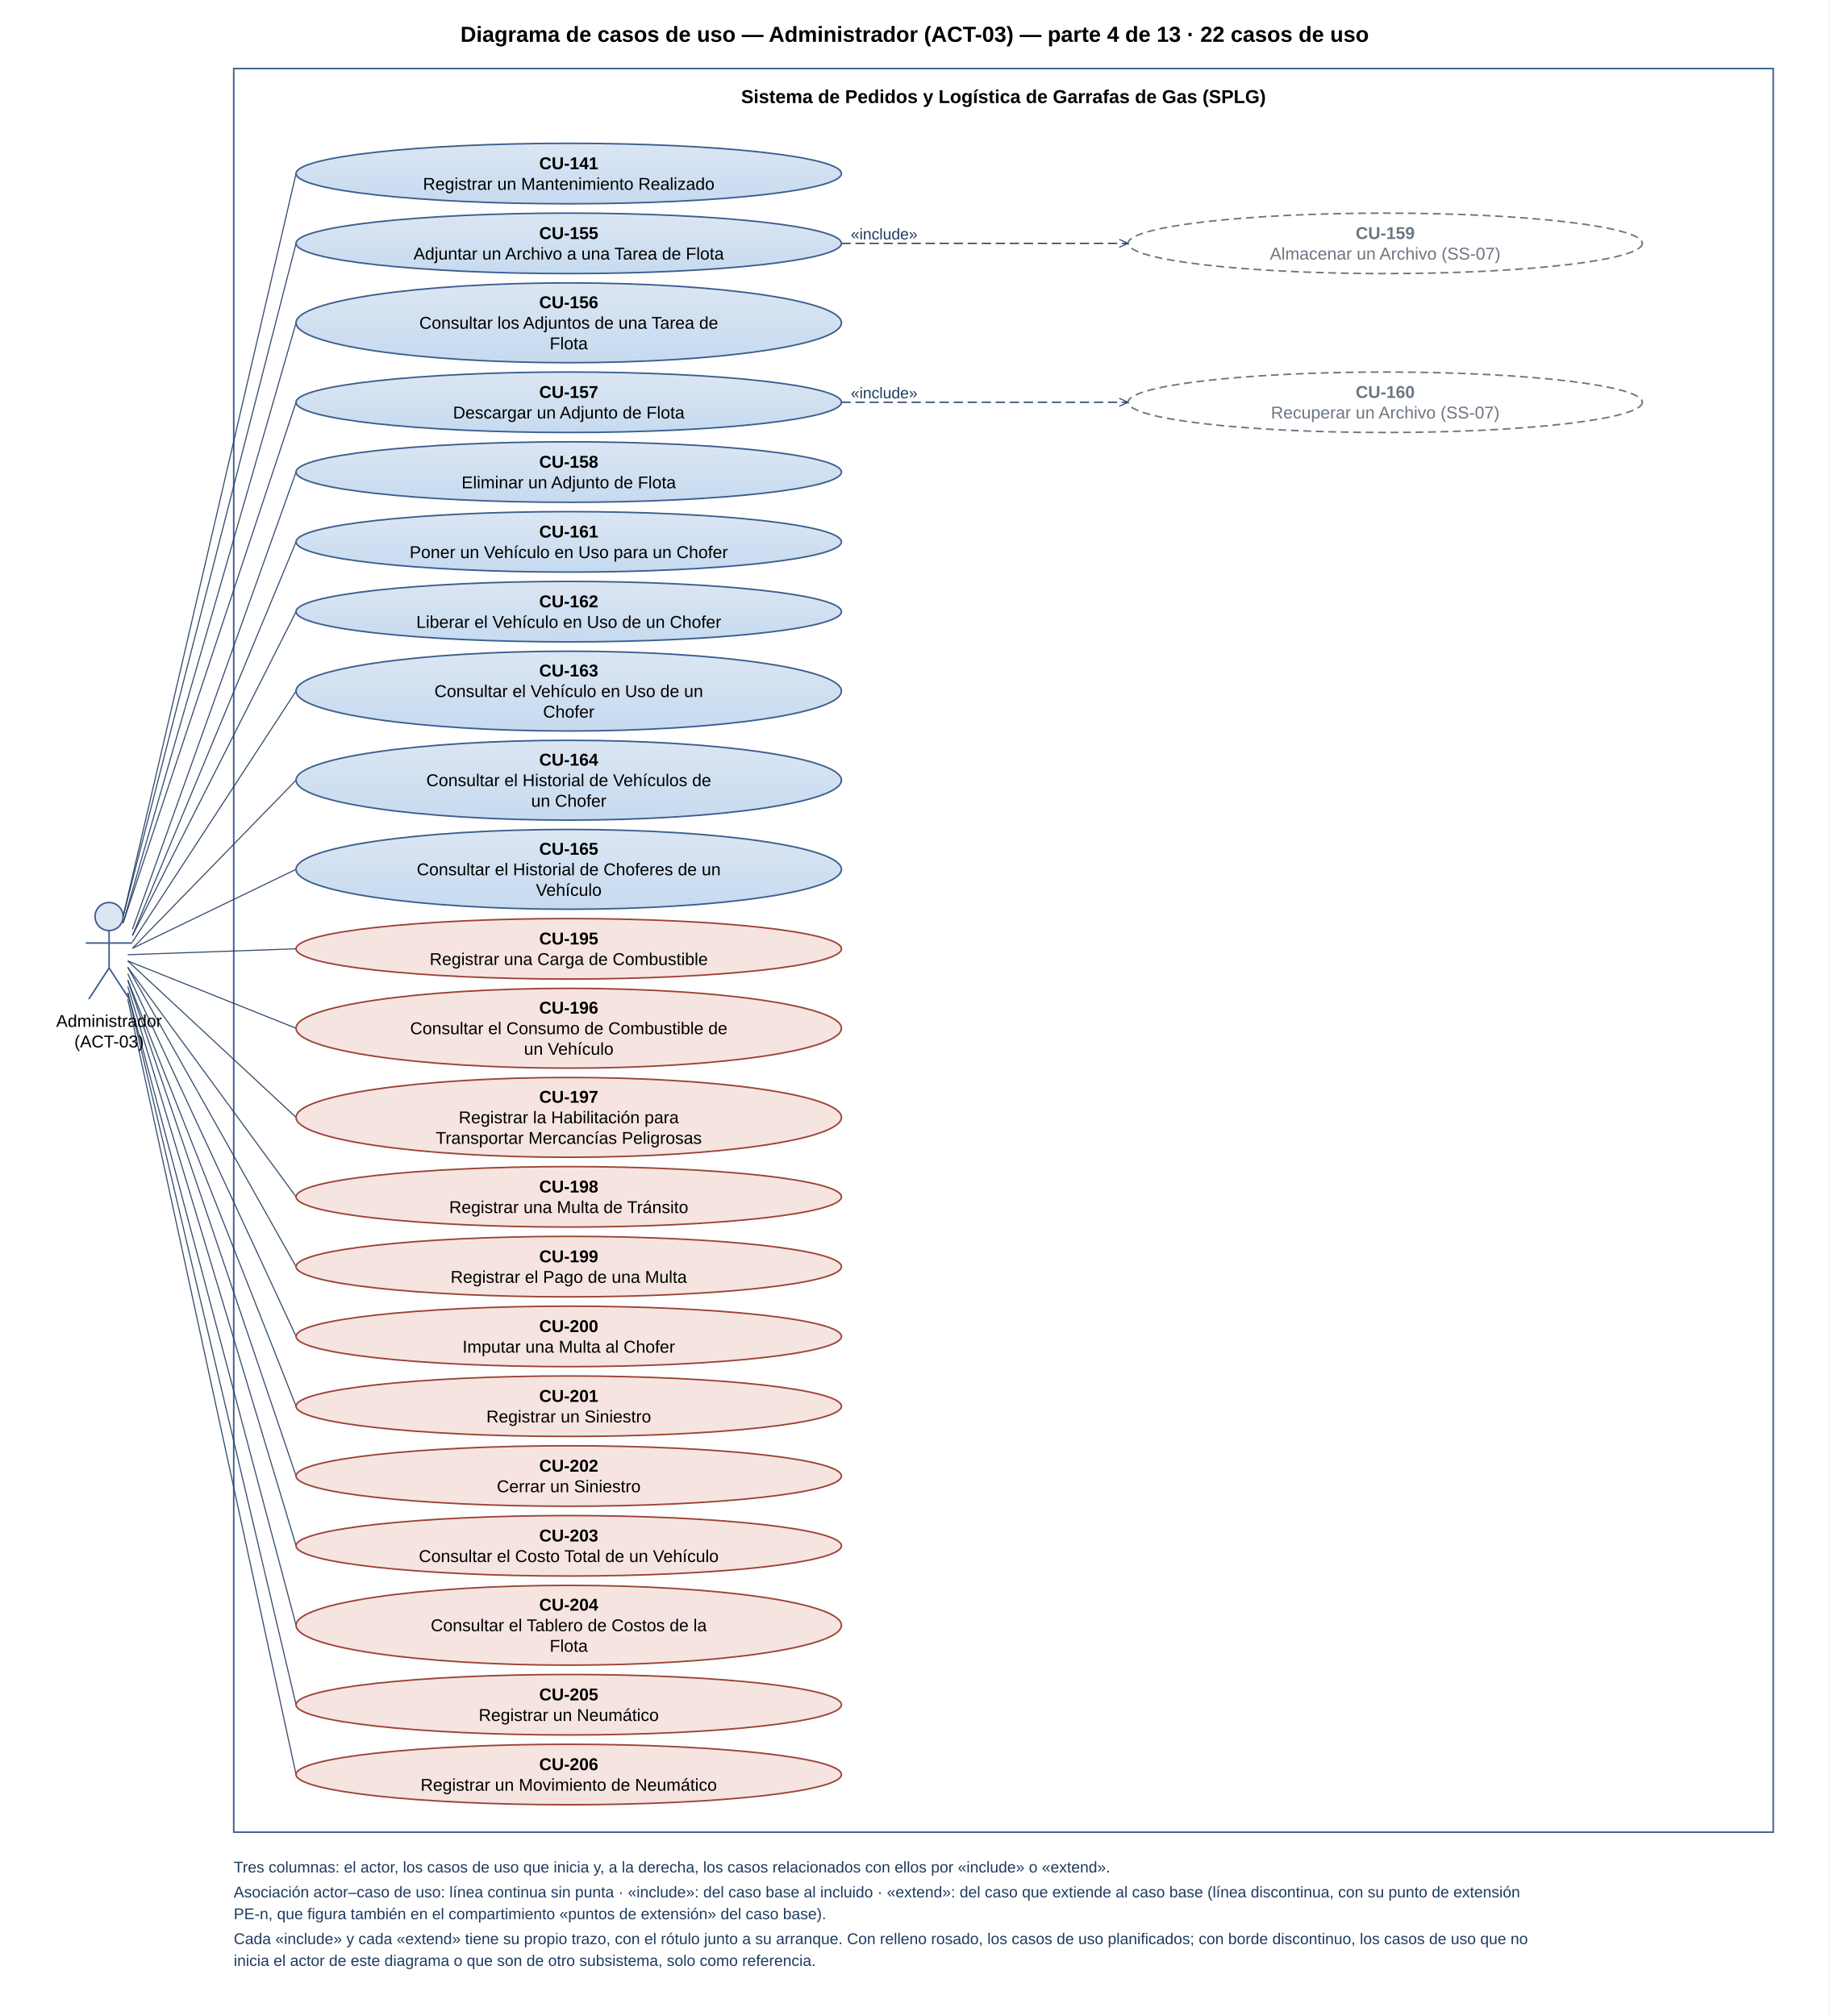
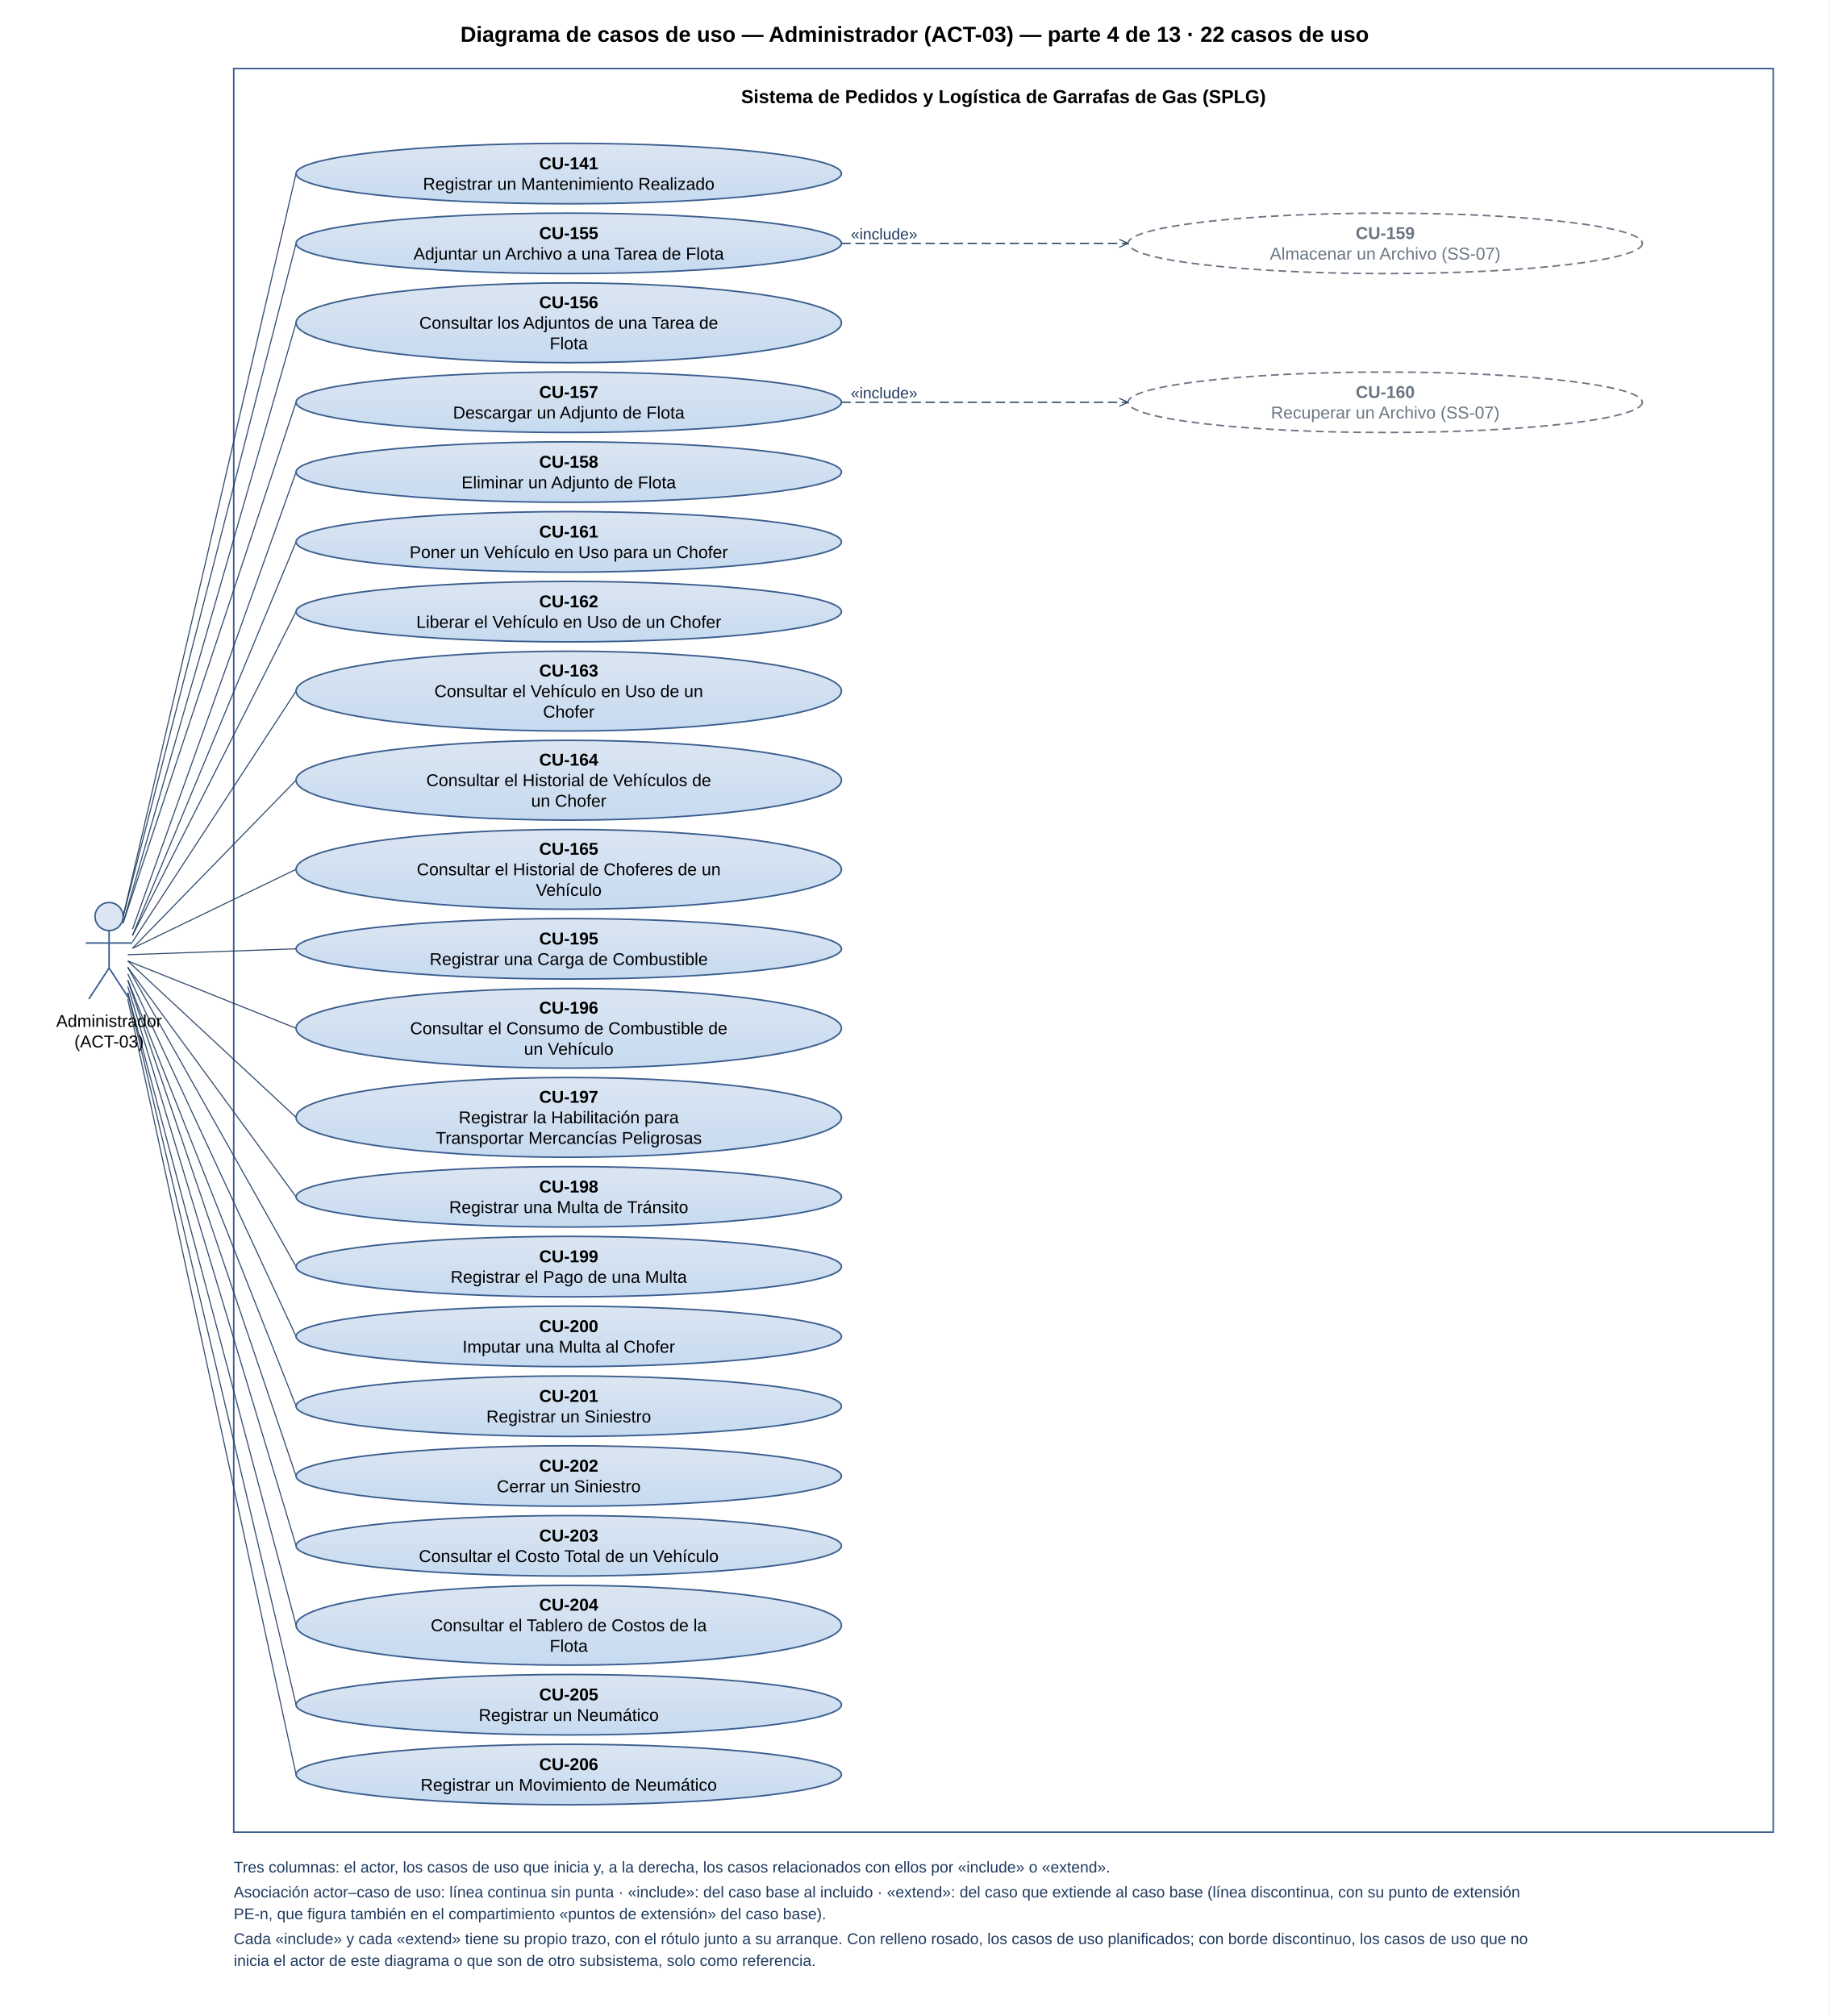
<svg xmlns="http://www.w3.org/2000/svg" width="1174" height="1294" viewBox="0 0 1174 1294" font-family="Arial, Helvetica, sans-serif">
  <defs>
    <marker id="abre" viewBox="0 0 10 10" refX="9" refY="5" markerWidth="8" markerHeight="8" orient="auto">
      <path d="M0 1 L9 5 L0 9" fill="none" stroke="#1F3A5F" stroke-width="1" />
    </marker>
    <marker id="hueco" viewBox="0 0 12 12" refX="11" refY="6" markerWidth="11" markerHeight="11" orient="auto">
      <path d="M1 1 L11 6 L1 11 Z" fill="#FFFFFF" stroke="#1F3A5F" stroke-width="1" />
    </marker>
    <linearGradient id="vp" x1="0" y1="0" x2="0" y2="1">
      <stop offset="0" stop-color="#DCE6F2" />
      <stop offset="1" stop-color="#C6DAF0" />
    </linearGradient>
  </defs>
  <rect width="100%" height="100%" fill="#FFFFFF" />
  <text x="587.0" y="22.0" font-size="14" text-anchor="middle" dominant-baseline="central" fill="#000000" font-weight="bold">Diagrama de casos de uso — Administrador (ACT-03) — parte 4 de 13 · 22 casos de uso</text>
  <rect class="limite" data-x="150" data-y="44" data-w="988" data-h="1132" x="150" y="44" width="988" height="1132" fill="#FFFFFF" stroke="#3C5F8F" stroke-width="1.0" />
  <text x="644.0" y="62.0" font-size="12" text-anchor="middle" dominant-baseline="central" fill="#000000" font-weight="bold">Sistema de Pedidos y Logística de Garrafas de Gas (SPLG)</text>
  <path class="asoc" data-act="03" data-cu="CU-141" data-rol="principal" d="M79.0 588.3 L190.0 111.4" fill="none" stroke="#1F3A5F" stroke-width="0.7" opacity="0.9" />
  <path class="asoc" data-act="03" data-cu="CU-155" data-rol="principal" d="M79.0 588.3 L190.0 156.2" fill="none" stroke="#1F3A5F" stroke-width="0.7" opacity="0.9" />
  <path class="asoc" data-act="03" data-cu="CU-156" data-rol="principal" d="M79.0 592.4 L190.0 207.2" fill="none" stroke="#1F3A5F" stroke-width="0.7" opacity="0.9" />
  <path class="asoc" data-act="03" data-cu="CU-157" data-rol="principal" d="M79.0 592.4 L190.0 258.2" fill="none" stroke="#1F3A5F" stroke-width="0.7" opacity="0.9" />
  <path class="asoc" data-act="03" data-cu="CU-158" data-rol="principal" d="M85.0 596.5 L190.0 303.0" fill="none" stroke="#1F3A5F" stroke-width="0.7" opacity="0.9" />
  <path class="asoc" data-act="03" data-cu="CU-161" data-rol="principal" d="M85.0 600.5 L190.0 347.8" fill="none" stroke="#1F3A5F" stroke-width="0.7" opacity="0.9" />
  <path class="asoc" data-act="03" data-cu="CU-162" data-rol="principal" d="M85.0 600.5 L190.0 392.6" fill="none" stroke="#1F3A5F" stroke-width="0.7" opacity="0.9" />
  <path class="asoc" data-act="03" data-cu="CU-163" data-rol="principal" d="M85.0 604.6 L190.0 443.6" fill="none" stroke="#1F3A5F" stroke-width="0.7" opacity="0.9" />
  <path class="asoc" data-act="03" data-cu="CU-164" data-rol="principal" d="M85.0 608.7 L190.0 500.8" fill="none" stroke="#1F3A5F" stroke-width="0.7" opacity="0.9" />
  <path class="asoc" data-act="03" data-cu="CU-165" data-rol="principal" d="M85.0 608.7 L190.0 558.0" fill="none" stroke="#1F3A5F" stroke-width="0.7" opacity="0.9" />
  <path class="asoc" data-act="03" data-cu="CU-195" data-rol="principal" d="M82.0 612.8 L190.0 609.0" fill="none" stroke="#1F3A5F" stroke-width="0.7" opacity="0.9" />
  <path class="asoc" data-act="03" data-cu="CU-196" data-rol="principal" d="M82.0 616.8 L190.0 660.0" fill="none" stroke="#1F3A5F" stroke-width="0.7" opacity="0.9" />
  <path class="asoc" data-act="03" data-cu="CU-197" data-rol="principal" d="M82.0 616.8 L190.0 717.2" fill="none" stroke="#1F3A5F" stroke-width="0.7" opacity="0.9" />
  <path class="asoc" data-act="03" data-cu="CU-198" data-rol="principal" d="M82.0 620.9 L190.0 768.2" fill="none" stroke="#1F3A5F" stroke-width="0.7" opacity="0.9" />
  <path class="asoc" data-act="03" data-cu="CU-199" data-rol="principal" d="M82.0 620.9 L190.0 813.0" fill="none" stroke="#1F3A5F" stroke-width="0.7" opacity="0.9" />
  <path class="asoc" data-act="03" data-cu="CU-200" data-rol="principal" d="M82.0 625.0 L190.0 857.8" fill="none" stroke="#1F3A5F" stroke-width="0.7" opacity="0.9" />
  <path class="asoc" data-act="03" data-cu="CU-201" data-rol="principal" d="M82.0 629.1 L190.0 902.6" fill="none" stroke="#1F3A5F" stroke-width="0.7" opacity="0.9" />
  <path class="asoc" data-act="03" data-cu="CU-202" data-rol="principal" d="M82.0 629.1 L190.0 947.4" fill="none" stroke="#1F3A5F" stroke-width="0.7" opacity="0.9" />
  <path class="asoc" data-act="03" data-cu="CU-203" data-rol="principal" d="M82.0 633.1 L190.0 992.2" fill="none" stroke="#1F3A5F" stroke-width="0.7" opacity="0.9" />
  <path class="asoc" data-act="03" data-cu="CU-204" data-rol="principal" d="M82.0 637.2 L190.0 1043.2" fill="none" stroke="#1F3A5F" stroke-width="0.7" opacity="0.9" />
  <path class="asoc" data-act="03" data-cu="CU-205" data-rol="principal" d="M82.0 637.2 L190.0 1094.2" fill="none" stroke="#1F3A5F" stroke-width="0.7" opacity="0.9" />
  <path class="asoc" data-act="03" data-cu="CU-206" data-rol="principal" d="M82.0 641.3 L190.0 1139.0" fill="none" stroke="#1F3A5F" stroke-width="0.7" opacity="0.9" />
  <path class="rel" data-tipo="include" data-desde="CU-155" data-hasta="CU-159" d="M540.0 156.2 H640.0 V156.2 H724.0" fill="none" stroke="#1F3A5F" stroke-width="0.8" stroke-dasharray="6 3" marker-end="url(#abre)" />
  <g class="etiqueta" data-tipo="include" data-desde="CU-155" data-hasta="CU-159">
    <text x="546.0" y="150.2" font-size="10" text-anchor="start" dominant-baseline="central" fill="#1F3A5F">«include»</text>
  </g>
  <path class="rel" data-tipo="include" data-desde="CU-157" data-hasta="CU-160" d="M540.0 258.2 H640.0 V258.2 H724.0" fill="none" stroke="#1F3A5F" stroke-width="0.8" stroke-dasharray="6 3" marker-end="url(#abre)" />
  <g class="etiqueta" data-tipo="include" data-desde="CU-157" data-hasta="CU-160">
    <text x="546.0" y="252.2" font-size="10" text-anchor="start" dominant-baseline="central" fill="#1F3A5F">«include»</text>
  </g>
  <g class="cu" data-cu="CU-141" data-x="365" data-y="111">
    <ellipse cx="365.0" cy="111.4" rx="175" ry="19.4" fill="url(#vp)" stroke="#3C5F8F" stroke-width="1.0" />
    <text x="365.0" y="104.8" font-size="11" text-anchor="middle" dominant-baseline="central" fill="#000000" font-weight="bold">CU-141</text>
    <text x="365.0" y="118.0" font-size="11" text-anchor="middle" dominant-baseline="central" fill="#000000">Registrar un Mantenimiento Realizado</text>
  </g>
  <g class="cu" data-cu="CU-155" data-x="365" data-y="156">
    <ellipse cx="365.0" cy="156.2" rx="175" ry="19.4" fill="url(#vp)" stroke="#3C5F8F" stroke-width="1.0" />
    <text x="365.0" y="149.6" font-size="11" text-anchor="middle" dominant-baseline="central" fill="#000000" font-weight="bold">CU-155</text>
    <text x="365.0" y="162.8" font-size="11" text-anchor="middle" dominant-baseline="central" fill="#000000">Adjuntar un Archivo a una Tarea de Flota</text>
  </g>
  <g class="cu" data-cu="CU-156" data-x="365" data-y="207">
    <ellipse cx="365.0" cy="207.2" rx="175" ry="25.6" fill="url(#vp)" stroke="#3C5F8F" stroke-width="1.0" />
    <text x="365.0" y="194.0" font-size="11" text-anchor="middle" dominant-baseline="central" fill="#000000" font-weight="bold">CU-156</text>
    <text x="365.0" y="207.2" font-size="11" text-anchor="middle" dominant-baseline="central" fill="#000000">Consultar los Adjuntos de una Tarea de</text>
    <text x="365.0" y="220.4" font-size="11" text-anchor="middle" dominant-baseline="central" fill="#000000">Flota</text>
  </g>
  <g class="cu" data-cu="CU-157" data-x="365" data-y="258">
    <ellipse cx="365.0" cy="258.2" rx="175" ry="19.4" fill="url(#vp)" stroke="#3C5F8F" stroke-width="1.0" />
    <text x="365.0" y="251.6" font-size="11" text-anchor="middle" dominant-baseline="central" fill="#000000" font-weight="bold">CU-157</text>
    <text x="365.0" y="264.8" font-size="11" text-anchor="middle" dominant-baseline="central" fill="#000000">Descargar un Adjunto de Flota</text>
  </g>
  <g class="cu" data-cu="CU-158" data-x="365" data-y="303">
    <ellipse cx="365.0" cy="303.0" rx="175" ry="19.4" fill="url(#vp)" stroke="#3C5F8F" stroke-width="1.0" />
    <text x="365.0" y="296.4" font-size="11" text-anchor="middle" dominant-baseline="central" fill="#000000" font-weight="bold">CU-158</text>
    <text x="365.0" y="309.6" font-size="11" text-anchor="middle" dominant-baseline="central" fill="#000000">Eliminar un Adjunto de Flota</text>
  </g>
  <g class="cu" data-cu="CU-161" data-x="365" data-y="348">
    <ellipse cx="365.0" cy="347.8" rx="175" ry="19.4" fill="url(#vp)" stroke="#3C5F8F" stroke-width="1.0" />
    <text x="365.0" y="341.2" font-size="11" text-anchor="middle" dominant-baseline="central" fill="#000000" font-weight="bold">CU-161</text>
    <text x="365.0" y="354.4" font-size="11" text-anchor="middle" dominant-baseline="central" fill="#000000">Poner un Vehículo en Uso para un Chofer</text>
  </g>
  <g class="cu" data-cu="CU-162" data-x="365" data-y="393">
    <ellipse cx="365.0" cy="392.6" rx="175" ry="19.4" fill="url(#vp)" stroke="#3C5F8F" stroke-width="1.0" />
    <text x="365.0" y="386.0" font-size="11" text-anchor="middle" dominant-baseline="central" fill="#000000" font-weight="bold">CU-162</text>
    <text x="365.0" y="399.2" font-size="11" text-anchor="middle" dominant-baseline="central" fill="#000000">Liberar el Vehículo en Uso de un Chofer</text>
  </g>
  <g class="cu" data-cu="CU-163" data-x="365" data-y="444">
    <ellipse cx="365.0" cy="443.6" rx="175" ry="25.6" fill="url(#vp)" stroke="#3C5F8F" stroke-width="1.0" />
    <text x="365.0" y="430.4" font-size="11" text-anchor="middle" dominant-baseline="central" fill="#000000" font-weight="bold">CU-163</text>
    <text x="365.0" y="443.6" font-size="11" text-anchor="middle" dominant-baseline="central" fill="#000000">Consultar el Vehículo en Uso de un</text>
    <text x="365.0" y="456.8" font-size="11" text-anchor="middle" dominant-baseline="central" fill="#000000">Chofer</text>
  </g>
  <g class="cu" data-cu="CU-164" data-x="365" data-y="501">
    <ellipse cx="365.0" cy="500.8" rx="175" ry="25.6" fill="url(#vp)" stroke="#3C5F8F" stroke-width="1.0" />
    <text x="365.0" y="487.6" font-size="11" text-anchor="middle" dominant-baseline="central" fill="#000000" font-weight="bold">CU-164</text>
    <text x="365.0" y="500.8" font-size="11" text-anchor="middle" dominant-baseline="central" fill="#000000">Consultar el Historial de Vehículos de</text>
    <text x="365.0" y="514.0" font-size="11" text-anchor="middle" dominant-baseline="central" fill="#000000">un Chofer</text>
  </g>
  <g class="cu" data-cu="CU-165" data-x="365" data-y="558">
    <ellipse cx="365.0" cy="558.0" rx="175" ry="25.6" fill="url(#vp)" stroke="#3C5F8F" stroke-width="1.0" />
    <text x="365.0" y="544.8" font-size="11" text-anchor="middle" dominant-baseline="central" fill="#000000" font-weight="bold">CU-165</text>
    <text x="365.0" y="558.0" font-size="11" text-anchor="middle" dominant-baseline="central" fill="#000000">Consultar el Historial de Choferes de un</text>
    <text x="365.0" y="571.2" font-size="11" text-anchor="middle" dominant-baseline="central" fill="#000000">Vehículo</text>
  </g>
  <g class="cu" data-cu="CU-195" data-x="365" data-y="609">
-     <ellipse cx="365.0" cy="609.0" rx="175" ry="19.4" fill="#F6E4E1" stroke="#9C4436" stroke-width="1.0" />
+     <ellipse cx="365.0" cy="609.0" rx="175" ry="19.4" fill="url(#vp)" stroke="#3C5F8F" stroke-width="1.0" />
    <text x="365.0" y="602.4" font-size="11" text-anchor="middle" dominant-baseline="central" fill="#000000" font-weight="bold">CU-195</text>
    <text x="365.0" y="615.6" font-size="11" text-anchor="middle" dominant-baseline="central" fill="#000000">Registrar una Carga de Combustible</text>
  </g>
  <g class="cu" data-cu="CU-196" data-x="365" data-y="660">
-     <ellipse cx="365.0" cy="660.0" rx="175" ry="25.6" fill="#F6E4E1" stroke="#9C4436" stroke-width="1.0" />
+     <ellipse cx="365.0" cy="660.0" rx="175" ry="25.6" fill="url(#vp)" stroke="#3C5F8F" stroke-width="1.0" />
    <text x="365.0" y="646.8" font-size="11" text-anchor="middle" dominant-baseline="central" fill="#000000" font-weight="bold">CU-196</text>
    <text x="365.0" y="660.0" font-size="11" text-anchor="middle" dominant-baseline="central" fill="#000000">Consultar el Consumo de Combustible de</text>
    <text x="365.0" y="673.2" font-size="11" text-anchor="middle" dominant-baseline="central" fill="#000000">un Vehículo</text>
  </g>
  <g class="cu" data-cu="CU-197" data-x="365" data-y="717">
-     <ellipse cx="365.0" cy="717.2" rx="175" ry="25.6" fill="#F6E4E1" stroke="#9C4436" stroke-width="1.0" />
+     <ellipse cx="365.0" cy="717.2" rx="175" ry="25.6" fill="url(#vp)" stroke="#3C5F8F" stroke-width="1.0" />
    <text x="365.0" y="704.0" font-size="11" text-anchor="middle" dominant-baseline="central" fill="#000000" font-weight="bold">CU-197</text>
    <text x="365.0" y="717.2" font-size="11" text-anchor="middle" dominant-baseline="central" fill="#000000">Registrar la Habilitación para</text>
    <text x="365.0" y="730.4" font-size="11" text-anchor="middle" dominant-baseline="central" fill="#000000">Transportar Mercancías Peligrosas</text>
  </g>
  <g class="cu" data-cu="CU-198" data-x="365" data-y="768">
-     <ellipse cx="365.0" cy="768.2" rx="175" ry="19.4" fill="#F6E4E1" stroke="#9C4436" stroke-width="1.0" />
+     <ellipse cx="365.0" cy="768.2" rx="175" ry="19.4" fill="url(#vp)" stroke="#3C5F8F" stroke-width="1.0" />
    <text x="365.0" y="761.6" font-size="11" text-anchor="middle" dominant-baseline="central" fill="#000000" font-weight="bold">CU-198</text>
    <text x="365.0" y="774.8" font-size="11" text-anchor="middle" dominant-baseline="central" fill="#000000">Registrar una Multa de Tránsito</text>
  </g>
  <g class="cu" data-cu="CU-199" data-x="365" data-y="813">
-     <ellipse cx="365.0" cy="813.0" rx="175" ry="19.4" fill="#F6E4E1" stroke="#9C4436" stroke-width="1.0" />
+     <ellipse cx="365.0" cy="813.0" rx="175" ry="19.4" fill="url(#vp)" stroke="#3C5F8F" stroke-width="1.0" />
    <text x="365.0" y="806.4" font-size="11" text-anchor="middle" dominant-baseline="central" fill="#000000" font-weight="bold">CU-199</text>
    <text x="365.0" y="819.6" font-size="11" text-anchor="middle" dominant-baseline="central" fill="#000000">Registrar el Pago de una Multa</text>
  </g>
  <g class="cu" data-cu="CU-200" data-x="365" data-y="858">
-     <ellipse cx="365.0" cy="857.8" rx="175" ry="19.4" fill="#F6E4E1" stroke="#9C4436" stroke-width="1.0" />
+     <ellipse cx="365.0" cy="857.8" rx="175" ry="19.4" fill="url(#vp)" stroke="#3C5F8F" stroke-width="1.0" />
    <text x="365.0" y="851.2" font-size="11" text-anchor="middle" dominant-baseline="central" fill="#000000" font-weight="bold">CU-200</text>
    <text x="365.0" y="864.4" font-size="11" text-anchor="middle" dominant-baseline="central" fill="#000000">Imputar una Multa al Chofer</text>
  </g>
  <g class="cu" data-cu="CU-201" data-x="365" data-y="903">
-     <ellipse cx="365.0" cy="902.6" rx="175" ry="19.4" fill="#F6E4E1" stroke="#9C4436" stroke-width="1.0" />
+     <ellipse cx="365.0" cy="902.6" rx="175" ry="19.4" fill="url(#vp)" stroke="#3C5F8F" stroke-width="1.0" />
    <text x="365.0" y="896.0" font-size="11" text-anchor="middle" dominant-baseline="central" fill="#000000" font-weight="bold">CU-201</text>
    <text x="365.0" y="909.2" font-size="11" text-anchor="middle" dominant-baseline="central" fill="#000000">Registrar un Siniestro</text>
  </g>
  <g class="cu" data-cu="CU-202" data-x="365" data-y="947">
-     <ellipse cx="365.0" cy="947.4" rx="175" ry="19.4" fill="#F6E4E1" stroke="#9C4436" stroke-width="1.0" />
+     <ellipse cx="365.0" cy="947.4" rx="175" ry="19.4" fill="url(#vp)" stroke="#3C5F8F" stroke-width="1.0" />
    <text x="365.0" y="940.8" font-size="11" text-anchor="middle" dominant-baseline="central" fill="#000000" font-weight="bold">CU-202</text>
    <text x="365.0" y="954.0" font-size="11" text-anchor="middle" dominant-baseline="central" fill="#000000">Cerrar un Siniestro</text>
  </g>
  <g class="cu" data-cu="CU-203" data-x="365" data-y="992">
-     <ellipse cx="365.0" cy="992.2" rx="175" ry="19.4" fill="#F6E4E1" stroke="#9C4436" stroke-width="1.0" />
+     <ellipse cx="365.0" cy="992.2" rx="175" ry="19.4" fill="url(#vp)" stroke="#3C5F8F" stroke-width="1.0" />
    <text x="365.0" y="985.6" font-size="11" text-anchor="middle" dominant-baseline="central" fill="#000000" font-weight="bold">CU-203</text>
    <text x="365.0" y="998.8" font-size="11" text-anchor="middle" dominant-baseline="central" fill="#000000">Consultar el Costo Total de un Vehículo</text>
  </g>
  <g class="cu" data-cu="CU-204" data-x="365" data-y="1043">
-     <ellipse cx="365.0" cy="1043.2" rx="175" ry="25.6" fill="#F6E4E1" stroke="#9C4436" stroke-width="1.0" />
+     <ellipse cx="365.0" cy="1043.2" rx="175" ry="25.6" fill="url(#vp)" stroke="#3C5F8F" stroke-width="1.0" />
    <text x="365.0" y="1030.0" font-size="11" text-anchor="middle" dominant-baseline="central" fill="#000000" font-weight="bold">CU-204</text>
    <text x="365.0" y="1043.2" font-size="11" text-anchor="middle" dominant-baseline="central" fill="#000000">Consultar el Tablero de Costos de la</text>
    <text x="365.0" y="1056.4" font-size="11" text-anchor="middle" dominant-baseline="central" fill="#000000">Flota</text>
  </g>
  <g class="cu" data-cu="CU-205" data-x="365" data-y="1094">
-     <ellipse cx="365.0" cy="1094.2" rx="175" ry="19.4" fill="#F6E4E1" stroke="#9C4436" stroke-width="1.0" />
+     <ellipse cx="365.0" cy="1094.2" rx="175" ry="19.4" fill="url(#vp)" stroke="#3C5F8F" stroke-width="1.0" />
    <text x="365.0" y="1087.6" font-size="11" text-anchor="middle" dominant-baseline="central" fill="#000000" font-weight="bold">CU-205</text>
    <text x="365.0" y="1100.8" font-size="11" text-anchor="middle" dominant-baseline="central" fill="#000000">Registrar un Neumático</text>
  </g>
  <g class="cu" data-cu="CU-206" data-x="365" data-y="1139">
-     <ellipse cx="365.0" cy="1139.0" rx="175" ry="19.4" fill="#F6E4E1" stroke="#9C4436" stroke-width="1.0" />
+     <ellipse cx="365.0" cy="1139.0" rx="175" ry="19.4" fill="url(#vp)" stroke="#3C5F8F" stroke-width="1.0" />
    <text x="365.0" y="1132.4" font-size="11" text-anchor="middle" dominant-baseline="central" fill="#000000" font-weight="bold">CU-206</text>
    <text x="365.0" y="1145.6" font-size="11" text-anchor="middle" dominant-baseline="central" fill="#000000">Registrar un Movimiento de Neumático</text>
  </g>
  <g class="cu" data-cu="CU-159" data-x="889" data-y="156">
    <ellipse cx="889.0" cy="156.2" rx="165" ry="19.4" fill="#FFFFFF" stroke="#6B7683" stroke-width="1.0" stroke-dasharray="5 3" />
    <text x="889.0" y="149.6" font-size="11" text-anchor="middle" dominant-baseline="central" fill="#6B7683" font-weight="bold">CU-159</text>
    <text x="889.0" y="162.8" font-size="11" text-anchor="middle" dominant-baseline="central" fill="#6B7683">Almacenar un Archivo (SS-07)</text>
  </g>
  <g class="cu" data-cu="CU-160" data-x="889" data-y="258">
    <ellipse cx="889.0" cy="258.2" rx="165" ry="19.4" fill="#FFFFFF" stroke="#6B7683" stroke-width="1.0" stroke-dasharray="5 3" />
    <text x="889.0" y="251.6" font-size="11" text-anchor="middle" dominant-baseline="central" fill="#6B7683" font-weight="bold">CU-160</text>
    <text x="889.0" y="264.8" font-size="11" text-anchor="middle" dominant-baseline="central" fill="#6B7683">Recuperar un Archivo (SS-07)</text>
  </g>
  <g class="actor" data-act="03" data-x="70" data-y="588">
    <circle cx="70.0" cy="588.3" r="9" fill="#DCE6F2" stroke="#3C5F8F" stroke-width="1.0" />
    <path d="M70.0 597.3 V621.3 M55.0 605.3 H85.0 M70.0 621.3 L57.0 641.3 M70.0 621.3 L83.0 641.3" stroke="#3C5F8F" stroke-width="1.0" fill="none" />
    <text x="70.0" y="655.3" font-size="11" text-anchor="middle" dominant-baseline="central" fill="#000000">Administrador</text>
    <text x="70.0" y="668.5" font-size="11" text-anchor="middle" dominant-baseline="central" fill="#000000">(ACT-03)</text>
  </g>
  <text x="150.0" y="1198.4" font-size="10" text-anchor="start" dominant-baseline="central" fill="#1F3A5F">Tres columnas: el actor, los casos de uso que inicia y, a la derecha, los casos relacionados con ellos por «include» o «extend».</text>
  <text x="150.0" y="1214.4" font-size="10" text-anchor="start" dominant-baseline="central" fill="#1F3A5F">Asociación actor–caso de uso: línea continua sin punta · «include»: del caso base al incluido · «extend»: del caso que extiende al caso base (línea discontinua, con su punto de extensión</text>
  <text x="150.0" y="1228.4" font-size="10" text-anchor="start" dominant-baseline="central" fill="#1F3A5F">PE-n, que figura también en el compartimiento «puntos de extensión» del caso base).</text>
  <text x="150.0" y="1244.4" font-size="10" text-anchor="start" dominant-baseline="central" fill="#1F3A5F">Cada «include» y cada «extend» tiene su propio trazo, con el rótulo junto a su arranque. Con relleno rosado, los casos de uso planificados; con borde discontinuo, los casos de uso que no</text>
  <text x="150.0" y="1258.4" font-size="10" text-anchor="start" dominant-baseline="central" fill="#1F3A5F">inicia el actor de este diagrama o que son de otro subsistema, solo como referencia.</text>
</svg>
